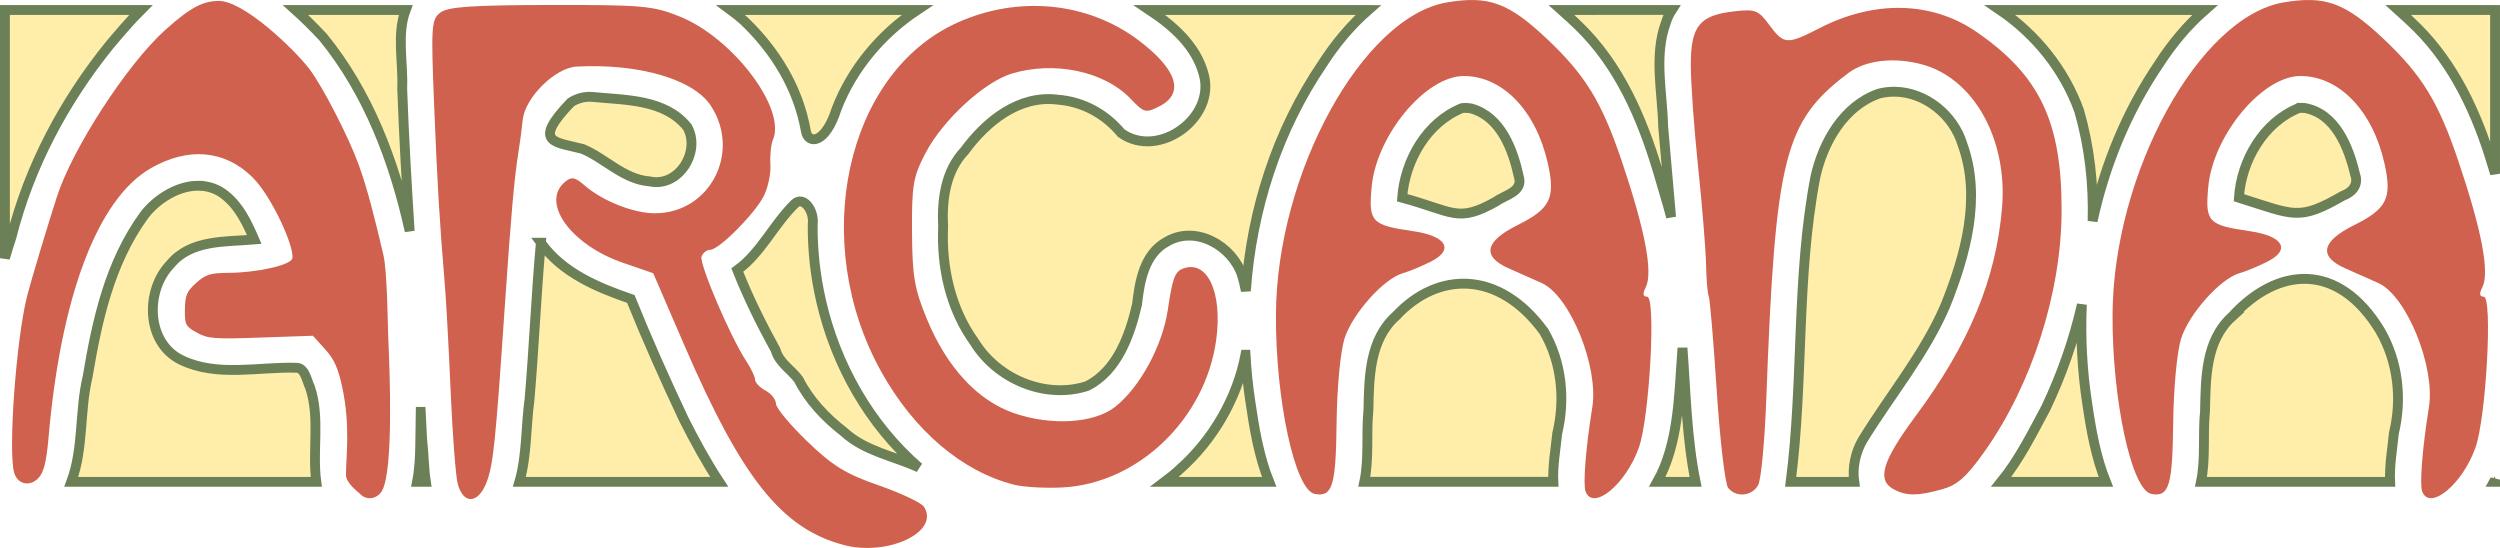
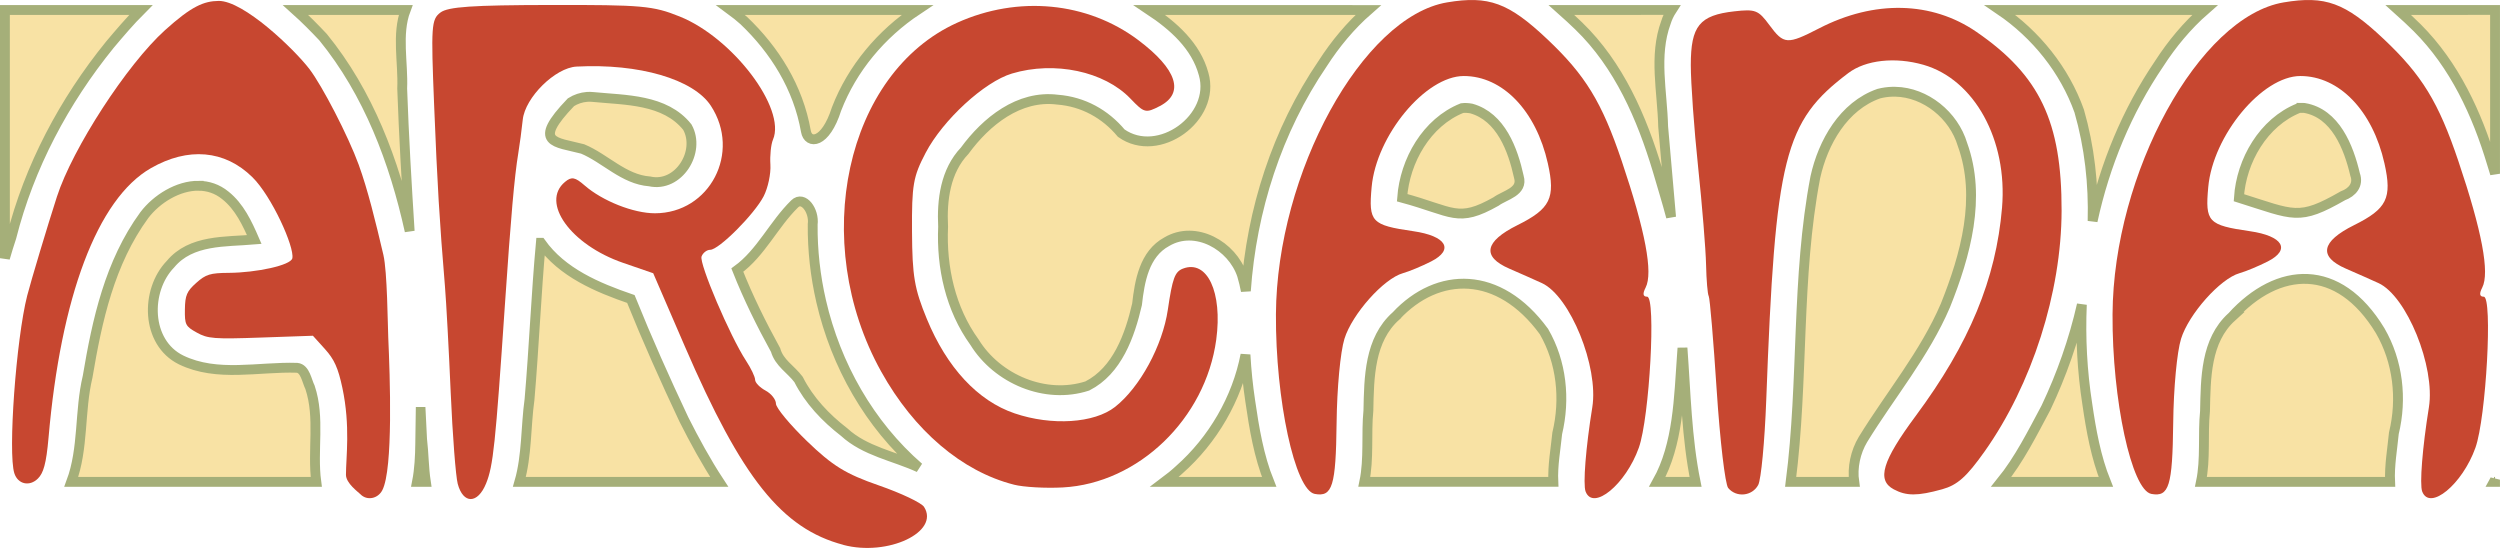
<svg xmlns="http://www.w3.org/2000/svg" width="51.512mm" height="11.289mm" viewBox="0 0 51.512 11.289" version="1.1" id="svg16381" xml:space="preserve">
  <defs id="defs16378" />
-   <g id="layer1" transform="translate(60.99898,28.75811)">
-     <g id="g203736" transform="matrix(0.4059397,0,0,0.4059397,-62.66653,-29.46336)">
-       <path id="path203715" style="font-variation-settings:normal;opacity:1;fill:#ffeeaa;fill-opacity:1;stroke:#6b8057;stroke-width:0.5;stroke-linecap:butt;stroke-linejoin:miter;stroke-miterlimit:4;stroke-dasharray:none;stroke-dashoffset:0;stroke-opacity:1;stop-color:#000000;stop-opacity:1" d="M 4.358,2.244 V 14.843 c 0.102,-0.354 0.21,-0.706 0.327,-1.056 0.906,-3.585 2.674,-6.913 4.999,-9.779 0.492,-0.584 1.013,-1.199 1.578,-1.764 z m 14.751,0 c 0.491,0.44 0.955,0.909 1.398,1.38 2.301,2.823 3.616,6.308 4.396,9.844 -0.153,-2.411 -0.295,-4.824 -0.38,-7.237 0.058,-1.302 -0.291,-2.749 0.176,-3.986 z m 25.336,9.84 c -1.064,1.041 -1.709,2.489 -2.912,3.362 0.552,1.395 1.219,2.741 1.943,4.058 0.184,0.657 0.776,0.974 1.165,1.494 0.537,1.062 1.375,1.945 2.316,2.672 1.06,0.974 2.524,1.212 3.791,1.795 -2.505,-2.173 -4.211,-5.194 -4.959,-8.436 -0.295,-1.279 -0.442,-2.591 -0.43,-3.9 0.093,-0.696 -0.474,-1.476 -0.914,-1.045 z m 2.126,-4.819 c 0.795,-2.057 2.269,-3.808 4.096,-5.021 h -9.469 c 0.231,0.17 0.455,0.35 0.669,0.542 1.554,1.482 2.757,3.38 3.148,5.617 0.116,0.661 0.983,0.662 1.556,-1.137 z m 15.879,-5.021 c 1.214,0.806 2.367,1.821 2.753,3.253 0.638,2.216 -2.29,4.343 -4.182,2.998 -0.811,-0.971 -1.931,-1.599 -3.236,-1.7 -1.955,-0.247 -3.624,1.108 -4.71,2.592 -0.982,1.031 -1.165,2.501 -1.096,3.863 -0.092,2.056 0.374,4.17 1.594,5.857 1.158,1.876 3.596,2.912 5.724,2.222 1.526,-0.775 2.162,-2.573 2.525,-4.144 0.133,-1.173 0.364,-2.563 1.514,-3.182 1.461,-0.859 3.322,0.208 3.817,1.706 0.079,0.264 0.142,0.531 0.193,0.799 0.289,-4.107 1.579,-8.139 3.905,-11.555 0.629,-0.978 1.407,-1.92 2.307,-2.707 z m 20.915,0 c 0.302,0.268 0.596,0.541 0.877,0.812 2.047,1.982 3.198,4.649 4.005,7.333 0.223,0.781 0.476,1.571 0.683,2.369 -0.13,-1.533 -0.266,-3.068 -0.403,-4.6 -0.039,-1.75 -0.483,-3.583 0.14,-5.278 0.072,-0.234 0.175,-0.444 0.3,-0.637 z m 22.257,0 c 1.829,1.242 3.282,3.052 4.023,5.129 0.524,1.823 0.732,3.705 0.68,5.585 0.618,-2.845 1.738,-5.575 3.384,-7.995 0.632,-0.982 1.414,-1.928 2.318,-2.719 z m 20.218,0 c 0.333,0.297 0.655,0.603 0.964,0.905 1.889,1.888 3.031,4.356 3.789,6.884 0.051,0.173 0.106,0.349 0.16,0.522 V 2.244 Z m -25.53,4.149 c -0.05,-0.001 -0.1,-7.76e-4 -0.149,5.16e-4 -0.228,0.006 -0.458,0.037 -0.686,0.096 -1.789,0.624 -2.832,2.47 -3.223,4.238 -0.978,5.102 -0.589,10.313 -1.252,15.467 h 3.225 c -0.106,-0.728 0.068,-1.523 0.442,-2.147 1.391,-2.265 3.13,-4.337 4.185,-6.801 1.022,-2.55 1.844,-5.484 0.868,-8.176 -0.445,-1.488 -1.871,-2.645 -3.409,-2.678 z m -66.257,0.257 c -0.048,-7.43e-4 -0.097,7.05e-4 -0.145,0.004 -0.289,0.021 -0.572,0.116 -0.818,0.271 -2.011,2.095 -0.802,2.004 0.591,2.372 1.147,0.477 2.085,1.548 3.4,1.647 1.472,0.328 2.612,-1.509 1.916,-2.754 -1.136,-1.425 -3.149,-1.368 -4.799,-1.531 -0.048,-0.005 -0.097,-0.008 -0.145,-0.009 z m 44.383,0.565 c -0.04,0.001 -0.079,0.005 -0.118,0.01 -1.795,0.72 -2.901,2.665 -3.039,4.547 2.608,0.706 2.806,1.297 4.763,0.195 0.454,-0.335 1.385,-0.494 1.161,-1.253 -0.301,-1.376 -0.912,-3.047 -2.412,-3.469 -0.078,-0.014 -0.157,-0.024 -0.236,-0.028 -0.04,-0.002 -0.079,-0.003 -0.119,-0.002 z m 42.493,0 c -0.046,-8.54e-4 -0.093,-2.97e-4 -0.139,0.008 -1.792,0.718 -2.916,2.663 -3.039,4.549 2.827,0.888 3.022,1.193 5.279,-0.098 0.473,-0.175 0.81,-0.56 0.618,-1.083 -0.324,-1.381 -0.997,-3.11 -2.58,-3.376 -0.046,0.002 -0.093,-1.79e-4 -0.139,-10e-4 z M 14.192,11.164 c -1.047,-0.01 -2.131,0.667 -2.759,1.492 -1.761,2.412 -2.396,5.343 -2.877,8.201 -0.422,1.756 -0.196,3.633 -0.83,5.337 H 20.162 c -0.213,-1.588 0.202,-3.238 -0.317,-4.795 -0.164,-0.325 -0.246,-0.953 -0.657,-0.994 -1.953,-0.065 -4.053,0.49 -5.889,-0.4 -1.792,-0.884 -1.824,-3.529 -0.539,-4.859 1.044,-1.258 2.79,-1.126 4.254,-1.252 -0.354,-0.818 -0.752,-1.672 -1.465,-2.239 -0.414,-0.339 -0.881,-0.486 -1.357,-0.49 z m 17.369,2.895 c -0.235,2.58 -0.348,5.32 -0.576,7.959 -0.19,1.363 -0.128,2.843 -0.513,4.176 h 10.142 c -0.668,-1.017 -1.253,-2.095 -1.795,-3.168 -0.949,-2.013 -1.861,-4.054 -2.691,-6.113 -1.69,-0.582 -3.49,-1.333 -4.568,-2.854 z m 43.414,3.708 c -1.362,1.206 -1.375,3.13 -1.409,4.806 -0.117,1.184 0.038,2.45 -0.207,3.62 h 9.593 c -0.04,-0.819 0.122,-1.686 0.199,-2.463 0.415,-1.731 0.226,-3.614 -0.676,-5.167 -2.284,-3.129 -5.386,-3.056 -7.5,-0.797 z m 42.417,0.05 c -1.338,1.212 -1.323,3.123 -1.361,4.786 -0.119,1.175 0.038,2.429 -0.205,3.591 h 9.599 c -0.04,-0.82 0.116,-1.683 0.192,-2.469 0.425,-1.747 0.211,-3.641 -0.696,-5.204 -2.109,-3.48 -5.18,-3.287 -7.53,-0.704 z m -7.612,-0.621 c -0.41,1.808 -1.032,3.571 -1.82,5.231 -0.684,1.279 -1.355,2.631 -2.276,3.767 h 5.313 c -0.505,-1.256 -0.748,-2.625 -0.942,-3.955 -0.259,-1.663 -0.348,-3.357 -0.275,-5.043 z m -20.272,2.199 c -0.006,0.118 -0.015,0.237 -0.025,0.354 -0.156,2.148 -0.185,4.534 -1.254,6.445 h 1.943 c -0.452,-2.229 -0.495,-4.524 -0.664,-6.799 z m -22.181,0.346 c -0.427,2.234 -1.664,4.339 -3.359,5.835 -0.238,0.222 -0.49,0.424 -0.749,0.618 h 5.309 C 68.007,24.894 67.769,23.472 67.57,22.096 67.452,21.316 67.373,20.529 67.328,19.741 Z M 25.464,22.644 c -0.005,0.538 -0.013,1.076 -0.025,1.614 -0.008,0.612 -0.036,1.291 -0.163,1.936 h 0.448 c -0.109,-0.716 -0.106,-1.47 -0.19,-2.161 -0.021,-0.463 -0.045,-0.926 -0.069,-1.389 z m 105.289,3.441 c -0.019,0.036 -0.036,0.073 -0.056,0.109 h 0.056 z" />
-       <path style="fill:#d0614e;fill-opacity:1;stroke-width:0.265" d="m 55.574,26.338 c -2.641,-0.671 -5.07,-2.74 -6.739,-5.74 -3.667,-6.594 -1.805,-15.148 3.855,-17.706 3.093,-1.398 6.608,-1.061 9.194,0.88 1.966,1.476 2.364,2.692 1.096,3.348 -0.721,0.373 -0.79,0.356 -1.493,-0.378 -1.328,-1.386 -3.853,-1.92 -6.015,-1.272 -1.399,0.419 -3.504,2.353 -4.379,4.023 -0.635,1.212 -0.707,1.625 -0.693,3.997 0.013,2.268 0.121,2.901 0.753,4.437 1.017,2.469 2.586,4.158 4.455,4.792 1.888,0.641 4.043,0.502 5.099,-0.328 1.26,-0.991 2.41,-3.11 2.678,-4.932 0.234,-1.597 0.356,-1.929 0.766,-2.087 1.234,-0.473 2.017,1.198 1.691,3.607 -0.545,4.013 -3.952,7.294 -7.79,7.5 -0.875,0.047 -1.989,-0.016 -2.477,-0.14 z" id="path203717" />
-       <path style="fill:#d0614e;fill-opacity:1;stroke-width:0.265" d="m 91.829,26.51 c -0.156,-0.187 -0.418,-2.418 -0.584,-4.956 -0.166,-2.538 -0.348,-4.691 -0.405,-4.784 -0.057,-0.093 -0.118,-0.809 -0.135,-1.593 -0.017,-0.783 -0.198,-3.013 -0.403,-4.955 -0.205,-1.942 -0.372,-4.275 -0.372,-5.185 0,-1.982 0.44,-2.525 2.207,-2.724 1.073,-0.121 1.222,-0.063 1.78,0.693 0.736,0.996 0.902,1.006 2.536,0.165 2.796,-1.44 5.709,-1.373 7.974,0.183 3.215,2.21 4.333,4.558 4.324,9.078 -0.009,4.151 -1.505,8.829 -3.91,12.223 -0.911,1.285 -1.379,1.702 -2.151,1.917 -1.248,0.347 -1.816,0.347 -2.459,0.003 -0.876,-0.469 -0.586,-1.432 1.121,-3.734 2.716,-3.663 4.072,-6.936 4.376,-10.563 0.288,-3.439 -1.403,-6.512 -3.992,-7.252 -1.436,-0.411 -2.928,-0.246 -3.81,0.419 -3.263,2.461 -3.706,4.228 -4.167,16.608 -0.078,2.092 -0.261,4.026 -0.407,4.299 -0.306,0.572 -1.11,0.654 -1.523,0.156 z" id="path203719" />
-       <path style="fill:#d0614e;fill-opacity:1;stroke-width:0.265" d="m 46.919,29.394 c -3.122,-0.826 -5.152,-3.366 -8.054,-10.084 l -1.601,-3.704 -1.535,-0.529 c -2.656,-0.916 -4.196,-3.066 -2.942,-4.107 0.333,-0.277 0.508,-0.245 0.992,0.177 0.905,0.79 2.486,1.417 3.573,1.416 2.785,-0.003 4.389,-3.089 2.837,-5.458 -0.884,-1.349 -3.65,-2.155 -6.818,-1.988 -1.081,0.057 -2.61,1.567 -2.729,2.696 -0.053,0.503 -0.156,1.272 -0.228,1.709 -0.195,1.178 -0.377,3.246 -0.677,7.673 -0.482,7.126 -0.594,8.19 -0.956,9.082 -0.425,1.048 -1.162,1.057 -1.44,0.018 -0.101,-0.379 -0.261,-2.463 -0.356,-4.63 -0.094,-2.167 -0.226,-4.595 -0.292,-5.396 -0.281,-3.378 -0.385,-5.125 -0.55,-9.208 -0.162,-4.018 -0.14,-4.339 0.321,-4.688 0.386,-0.292 1.613,-0.376 5.582,-0.383 4.672,-0.008 5.208,0.04 6.566,0.587 2.691,1.083 5.408,4.669 4.732,6.245 -0.103,0.239 -0.162,0.812 -0.132,1.273 0.03,0.461 -0.124,1.183 -0.343,1.606 -0.473,0.914 -2.272,2.716 -2.712,2.716 -0.171,0 -0.368,0.151 -0.439,0.337 -0.134,0.35 1.447,4.058 2.255,5.29 0.255,0.388 0.463,0.824 0.463,0.97 0,0.146 0.238,0.392 0.529,0.548 0.291,0.156 0.529,0.455 0.529,0.666 0,0.21 0.712,1.069 1.583,1.909 1.293,1.247 1.959,1.657 3.638,2.239 1.13,0.392 2.163,0.882 2.295,1.089 0.816,1.274 -1.84,2.528 -4.093,1.932 z" id="path203721" />
-       <path style="fill:#d0614e;fill-opacity:1;stroke-width:0.265" d="m 84.59,26.686 c -0.139,-0.361 0.011,-2.239 0.34,-4.275 0.332,-2.055 -1.126,-5.648 -2.56,-6.305 -0.353,-0.162 -1.096,-0.491 -1.651,-0.732 -1.405,-0.609 -1.262,-1.376 0.411,-2.208 1.672,-0.832 1.938,-1.372 1.544,-3.134 -0.598,-2.673 -2.294,-4.436 -4.267,-4.436 -1.939,0 -4.439,3.012 -4.677,5.636 -0.161,1.773 -0.011,1.932 2.111,2.24 1.683,0.244 2.091,0.934 0.909,1.536 -0.463,0.236 -1.108,0.504 -1.433,0.596 -0.977,0.276 -2.578,2.073 -2.968,3.331 -0.207,0.669 -0.378,2.499 -0.398,4.277 -0.037,3.199 -0.211,3.764 -1.108,3.596 -1.004,-0.188 -1.996,-4.776 -1.971,-9.118 0.041,-7.174 4.398,-15.113 8.69,-15.832 2.108,-0.354 3.119,0.016 5.067,1.854 1.952,1.841 2.786,3.205 3.798,6.206 1.197,3.551 1.596,5.666 1.21,6.416 -0.161,0.314 -0.137,0.463 0.076,0.463 0.46,0 0.123,6.14 -0.421,7.665 -0.664,1.863 -2.318,3.225 -2.702,2.224 z" id="path203723" />
-       <path style="fill:#d0614e;fill-opacity:1;stroke-width:0.265" d="m 127.055,26.686 c -0.139,-0.361 0.011,-2.239 0.34,-4.275 0.332,-2.055 -1.126,-5.648 -2.56,-6.305 -0.353,-0.162 -1.096,-0.491 -1.651,-0.732 -1.405,-0.609 -1.262,-1.376 0.411,-2.208 1.673,-0.832 1.938,-1.372 1.544,-3.134 -0.598,-2.673 -2.294,-4.436 -4.267,-4.436 -1.939,0 -4.439,3.012 -4.677,5.636 -0.161,1.773 -0.011,1.932 2.111,2.24 1.683,0.244 2.091,0.934 0.909,1.536 -0.463,0.236 -1.108,0.504 -1.433,0.596 -0.977,0.276 -2.578,2.073 -2.968,3.331 -0.207,0.669 -0.378,2.499 -0.398,4.277 -0.037,3.199 -0.211,3.764 -1.108,3.596 -1.004,-0.188 -1.996,-4.776 -1.971,-9.118 0.041,-7.174 4.398,-15.113 8.69,-15.832 2.108,-0.354 3.119,0.016 5.067,1.854 1.952,1.841 2.786,3.205 3.798,6.206 1.197,3.551 1.596,5.666 1.21,6.416 -0.161,0.314 -0.137,0.463 0.076,0.463 0.46,0 0.123,6.14 -0.421,7.665 -0.664,1.863 -2.318,3.225 -2.702,2.224 z" id="path203725" />
-       <path d="m 22.408,26.829 c -0.116,-0.116 -0.74,-0.563 -0.74,-0.992 0,-0.875 0.231,-2.469 -0.181,-4.409 -0.215,-1.012 -0.41,-1.448 -0.886,-1.974 l -0.61,-0.675 -2.606,0.091 c -2.42,0.085 -2.73,0.059 -3.288,-0.251 -0.574,-0.319 -0.615,-0.401 -0.604,-1.181 0.011,-0.712 0.097,-0.914 0.575,-1.341 0.488,-0.436 0.708,-0.504 1.66,-0.51 1.384,-0.01 3.148,-0.381 3.219,-0.743 0.113,-0.572 -1.049,-3.152 -2.033,-4.118 -1.403,-1.378 -3.26,-1.533 -5.144,-0.455 -2.732,1.563 -4.579,6.565 -5.197,13.667 -0.119,1.364 -0.266,1.814 -0.539,2.088 -0.425,0.425 -1.021,0.292 -1.199,-0.269 -0.328,-1.034 0.09,-6.802 0.654,-9.016 0.183,-0.717 1.043,-3.582 1.508,-5.019 0.793,-2.455 3.557,-6.713 5.489,-8.456 1.345,-1.214 1.968,-1.472 2.717,-1.482 1.266,-0.017 3.827,2.436 4.61,3.457 0.643,0.839 1.971,3.398 2.501,4.855 0.462,1.27 0.857,2.887 1.254,4.578 0.199,0.846 0.219,3.572 0.247,4.189 0.087,1.956 0.256,6.682 -0.301,7.756 -0.225,0.434 -0.773,0.543 -1.104,0.213 z" style="opacity:1;fill:#d0614e;fill-opacity:1;stroke-width:0.176" id="path203727" />
+   <g id="layer1" transform="translate(62.12478,46.44839)">
+     <g id="g221878" transform="matrix(0.4059397,0,0,0.4059397,-51.29812,-17.17487)">
+       <path id="rect160072-3" style="font-variation-settings:normal;fill:#f8e2a4;fill-opacity:1;stroke:#a5af79;stroke-width:0.5;stroke-linecap:butt;stroke-linejoin:miter;stroke-miterlimit:4;stroke-dasharray:none;stroke-dashoffset:0;stroke-opacity:1;stop-color:#000000" d="m -26.421,-71.606 v 12.599 c 0.102,-0.354 0.21,-0.706 0.327,-1.056 0.906,-3.585 2.674,-6.913 4.999,-9.779 0.492,-0.584 1.013,-1.199 1.578,-1.764 z m 14.751,0 c 0.491,0.44 0.955,0.909 1.398,1.38 2.301,2.823 3.616,6.308 4.396,9.844 -0.153,-2.411 -0.295,-4.824 -0.38,-7.237 0.058,-1.302 -0.291,-2.749 0.176,-3.986 z m 25.336,9.84 c -1.064,1.041 -1.709,2.489 -2.912,3.362 0.552,1.395 1.219,2.741 1.943,4.058 0.184,0.657 0.776,0.974 1.165,1.494 0.537,1.062 1.375,1.945 2.316,2.672 1.06,0.974 2.524,1.212 3.791,1.795 -2.505,-2.173 -4.211,-5.194 -4.959,-8.436 -0.295,-1.279 -0.442,-2.591 -0.43,-3.9 0.093,-0.696 -0.474,-1.476 -0.914,-1.045 z m 2.126,-4.819 c 0.795,-2.057 2.269,-3.808 4.096,-5.021 h -9.469 c 0.231,0.17 0.455,0.35 0.669,0.542 1.554,1.482 2.757,3.38 3.148,5.617 0.116,0.661 0.983,0.662 1.556,-1.137 z m 15.879,-5.021 c 1.214,0.806 2.367,1.821 2.753,3.253 0.638,2.216 -2.29,4.343 -4.182,2.998 -0.811,-0.971 -1.931,-1.599 -3.236,-1.7 -1.955,-0.247 -3.624,1.108 -4.71,2.592 -0.982,1.031 -1.165,2.501 -1.096,3.863 -0.092,2.056 0.374,4.17 1.594,5.857 1.158,1.876 3.596,2.912 5.724,2.222 1.526,-0.775 2.162,-2.573 2.525,-4.144 0.133,-1.173 0.364,-2.563 1.514,-3.182 1.461,-0.859 3.322,0.208 3.817,1.706 0.079,0.264 0.142,0.531 0.193,0.799 0.289,-4.107 1.579,-8.139 3.905,-11.555 0.629,-0.978 1.407,-1.92 2.307,-2.707 z m 20.915,0 c 0.302,0.268 0.596,0.541 0.877,0.812 2.047,1.982 3.198,4.649 4.005,7.333 0.223,0.781 0.476,1.571 0.683,2.369 -0.13,-1.533 -0.266,-3.068 -0.403,-4.6 -0.039,-1.75 -0.483,-3.583 0.14,-5.278 0.072,-0.234 0.175,-0.444 0.3,-0.637 z m 22.257,0 c 1.829,1.242 3.282,3.052 4.023,5.129 0.524,1.823 0.732,3.705 0.68,5.585 0.618,-2.845 1.738,-5.575 3.384,-7.995 0.632,-0.982 1.414,-1.928 2.318,-2.719 z m 20.218,0 c 0.333,0.297 0.655,0.603 0.964,0.905 1.889,1.888 3.031,4.356 3.789,6.884 0.051,0.173 0.106,0.349 0.16,0.522 v -8.312 z m -25.53,4.149 c -0.05,-0.001 -0.1,-7.76e-4 -0.149,5.16e-4 -0.228,0.006 -0.458,0.037 -0.686,0.096 -1.789,0.624 -2.832,2.47 -3.223,4.238 -0.978,5.102 -0.589,10.313 -1.252,15.467 h 3.225 c -0.106,-0.728 0.068,-1.523 0.442,-2.147 1.391,-2.265 3.13,-4.337 4.185,-6.801 1.022,-2.55 1.844,-5.484 0.868,-8.176 -0.445,-1.488 -1.871,-2.645 -3.409,-2.678 z m -66.257,0.257 c -0.048,-7.43e-4 -0.097,7.05e-4 -0.145,0.004 -0.289,0.021 -0.572,0.116 -0.818,0.271 -2.011,2.095 -0.802,2.004 0.591,2.372 1.147,0.477 2.085,1.548 3.4,1.647 1.472,0.328 2.612,-1.509 1.916,-2.754 -1.136,-1.425 -3.149,-1.368 -4.799,-1.531 -0.048,-0.005 -0.097,-0.008 -0.145,-0.009 z m 44.383,0.565 c -0.04,0.001 -0.079,0.005 -0.118,0.01 -1.795,0.72 -2.901,2.665 -3.039,4.547 2.608,0.706 2.806,1.297 4.763,0.195 0.454,-0.335 1.385,-0.494 1.161,-1.253 -0.301,-1.376 -0.912,-3.047 -2.412,-3.469 -0.078,-0.014 -0.157,-0.024 -0.236,-0.028 -0.04,-0.002 -0.079,-0.003 -0.119,-0.002 z m 42.493,0 c -0.046,-8.54e-4 -0.093,-2.97e-4 -0.139,0.008 -1.792,0.718 -2.916,2.663 -3.039,4.549 2.827,0.888 3.022,1.193 5.279,-0.098 0.473,-0.175 0.81,-0.56 0.618,-1.083 -0.324,-1.381 -0.997,-3.11 -2.58,-3.376 -0.046,0.002 -0.093,-1.79e-4 -0.139,-0.001 z m -106.737,3.95 c -1.047,-0.01 -2.131,0.667 -2.759,1.492 -1.761,2.412 -2.396,5.343 -2.877,8.201 -0.422,1.756 -0.196,3.633 -0.83,5.337 h 12.436 c -0.213,-1.588 0.202,-3.238 -0.317,-4.795 -0.164,-0.325 -0.246,-0.953 -0.657,-0.994 -1.953,-0.065 -4.053,0.49 -5.889,-0.4 -1.792,-0.884 -1.824,-3.529 -0.539,-4.859 1.044,-1.258 2.79,-1.126 4.254,-1.252 -0.354,-0.818 -0.752,-1.672 -1.465,-2.239 -0.414,-0.339 -0.881,-0.486 -1.357,-0.49 z m 17.369,2.895 c -0.235,2.58 -0.348,5.32 -0.576,7.959 -0.19,1.363 -0.128,2.843 -0.513,4.176 H 9.837 c -0.668,-1.017 -1.253,-2.095 -1.795,-3.168 -0.949,-2.013 -1.861,-4.054 -2.691,-6.113 -1.69,-0.582 -3.49,-1.333 -4.568,-2.854 z m 43.414,3.708 c -1.362,1.206 -1.375,3.13 -1.409,4.806 -0.117,1.184 0.038,2.45 -0.207,3.62 h 9.593 c -0.04,-0.819 0.122,-1.686 0.199,-2.463 0.415,-1.731 0.226,-3.614 -0.676,-5.167 -2.284,-3.129 -5.386,-3.056 -7.5,-0.797 z m 42.417,0.05 c -1.338,1.212 -1.323,3.123 -1.361,4.786 -0.119,1.175 0.038,2.429 -0.205,3.591 h 9.599 c -0.04,-0.82 0.116,-1.683 0.192,-2.469 0.425,-1.747 0.211,-3.641 -0.696,-5.204 -2.109,-3.48 -5.18,-3.287 -7.53,-0.704 z m -7.612,-0.621 c -0.41,1.808 -1.032,3.571 -1.82,5.231 -0.684,1.279 -1.355,2.631 -2.276,3.767 h 5.313 c -0.505,-1.256 -0.748,-2.625 -0.942,-3.955 -0.259,-1.663 -0.348,-3.357 -0.275,-5.043 z m -20.272,2.199 c -0.006,0.118 -0.015,0.237 -0.025,0.354 -0.156,2.148 -0.185,4.534 -1.254,6.445 h 1.943 c -0.452,-2.229 -0.495,-4.524 -0.664,-6.799 z m -22.181,0.346 c -0.427,2.234 -1.664,4.339 -3.359,5.835 -0.238,0.222 -0.49,0.424 -0.749,0.618 h 5.309 c -0.522,-1.299 -0.76,-2.721 -0.959,-4.098 -0.118,-0.78 -0.197,-1.566 -0.242,-2.355 z m -41.864,2.903 c -0.005,0.538 -0.013,1.076 -0.025,1.614 -0.008,0.612 -0.036,1.291 -0.163,1.936 h 0.448 c -0.109,-0.716 -0.106,-1.47 -0.19,-2.161 -0.021,-0.463 -0.045,-0.926 -0.069,-1.389 z m 105.289,3.441 c -0.019,0.036 -0.036,0.073 -0.056,0.109 h 0.056 z" />
+       <g id="g204234" style="fill:#c74730;fill-opacity:1" transform="translate(-30.77849,-73.85032)">
+         <path style="fill:#c74730;fill-opacity:1;stroke-width:0.265" d="m 55.574,26.338 c -2.641,-0.671 -5.07,-2.74 -6.739,-5.74 -3.667,-6.594 -1.805,-15.148 3.855,-17.706 3.093,-1.398 6.608,-1.061 9.194,0.88 1.966,1.476 2.364,2.692 1.096,3.348 -0.721,0.373 -0.79,0.356 -1.493,-0.378 -1.328,-1.386 -3.853,-1.92 -6.015,-1.272 -1.399,0.419 -3.504,2.353 -4.379,4.023 -0.635,1.212 -0.707,1.625 -0.693,3.997 0.013,2.268 0.121,2.901 0.753,4.437 1.017,2.469 2.586,4.158 4.455,4.792 1.888,0.641 4.043,0.502 5.099,-0.328 1.26,-0.991 2.41,-3.11 2.678,-4.932 0.234,-1.597 0.356,-1.929 0.766,-2.087 1.234,-0.473 2.017,1.198 1.691,3.607 -0.545,4.013 -3.952,7.294 -7.79,7.5 -0.875,0.047 -1.989,-0.016 -2.477,-0.14 z" id="path21653-1" />
+         <path style="fill:#c74730;fill-opacity:1;stroke-width:0.265" d="m 91.829,26.51 c -0.156,-0.187 -0.418,-2.418 -0.584,-4.956 -0.166,-2.538 -0.348,-4.691 -0.405,-4.784 -0.057,-0.093 -0.118,-0.809 -0.135,-1.593 -0.017,-0.783 -0.198,-3.013 -0.403,-4.955 -0.205,-1.942 -0.372,-4.275 -0.372,-5.185 0,-1.982 0.44,-2.525 2.207,-2.724 1.073,-0.121 1.222,-0.063 1.78,0.693 0.736,0.996 0.902,1.006 2.536,0.165 2.796,-1.44 5.709,-1.373 7.974,0.183 3.215,2.21 4.333,4.558 4.324,9.078 -0.009,4.151 -1.505,8.829 -3.91,12.223 -0.911,1.285 -1.379,1.702 -2.151,1.917 -1.248,0.347 -1.816,0.347 -2.459,0.003 -0.876,-0.469 -0.586,-1.432 1.121,-3.734 2.716,-3.663 4.072,-6.936 4.376,-10.563 0.288,-3.439 -1.403,-6.512 -3.992,-7.252 -1.436,-0.411 -2.928,-0.246 -3.81,0.419 -3.263,2.461 -3.706,4.228 -4.167,16.608 -0.078,2.092 -0.261,4.026 -0.407,4.299 -0.306,0.572 -1.11,0.654 -1.523,0.156 z" id="path21647-8" />
+         <path style="fill:#c74730;fill-opacity:1;stroke-width:0.265" d="m 46.919,29.394 c -3.122,-0.826 -5.152,-3.366 -8.054,-10.084 l -1.601,-3.704 -1.535,-0.529 c -2.656,-0.916 -4.196,-3.066 -2.942,-4.107 0.333,-0.277 0.508,-0.245 0.992,0.177 0.905,0.79 2.486,1.417 3.573,1.416 2.785,-0.003 4.389,-3.089 2.837,-5.458 -0.884,-1.349 -3.65,-2.155 -6.818,-1.988 -1.081,0.057 -2.61,1.567 -2.729,2.696 -0.053,0.503 -0.156,1.272 -0.228,1.709 -0.195,1.178 -0.377,3.246 -0.677,7.673 -0.482,7.126 -0.594,8.19 -0.956,9.082 -0.425,1.048 -1.162,1.057 -1.44,0.018 -0.101,-0.379 -0.261,-2.463 -0.356,-4.63 -0.094,-2.167 -0.226,-4.595 -0.292,-5.396 -0.281,-3.378 -0.385,-5.125 -0.55,-9.208 -0.162,-4.018 -0.14,-4.339 0.321,-4.688 0.386,-0.292 1.613,-0.376 5.582,-0.383 4.672,-0.008 5.208,0.04 6.566,0.587 2.691,1.083 5.408,4.669 4.732,6.245 -0.103,0.239 -0.162,0.812 -0.132,1.273 0.03,0.461 -0.124,1.183 -0.343,1.606 -0.473,0.914 -2.272,2.716 -2.712,2.716 -0.171,0 -0.368,0.151 -0.439,0.337 -0.134,0.35 1.447,4.058 2.255,5.29 0.255,0.388 0.463,0.824 0.463,0.97 0,0.146 0.238,0.392 0.529,0.548 0.291,0.156 0.529,0.455 0.529,0.666 0,0.21 0.712,1.069 1.583,1.909 1.293,1.247 1.959,1.657 3.638,2.239 1.13,0.392 2.163,0.882 2.295,1.089 0.816,1.274 -1.84,2.528 -4.093,1.932 z" id="path21628-7" />
+         <path style="fill:#c74730;fill-opacity:1;stroke-width:0.265" d="m 84.59,26.686 c -0.139,-0.361 0.011,-2.239 0.34,-4.275 0.332,-2.055 -1.126,-5.648 -2.56,-6.305 -0.353,-0.162 -1.096,-0.491 -1.651,-0.732 -1.405,-0.609 -1.262,-1.376 0.411,-2.208 1.672,-0.832 1.938,-1.372 1.544,-3.134 -0.598,-2.673 -2.294,-4.436 -4.267,-4.436 -1.939,0 -4.439,3.012 -4.677,5.636 -0.161,1.773 -0.011,1.932 2.111,2.24 1.683,0.244 2.091,0.934 0.909,1.536 -0.463,0.236 -1.108,0.504 -1.433,0.596 -0.977,0.276 -2.578,2.073 -2.968,3.331 -0.207,0.669 -0.378,2.499 -0.398,4.277 -0.037,3.199 -0.211,3.764 -1.108,3.596 -1.004,-0.188 -1.996,-4.776 -1.971,-9.118 0.041,-7.174 4.398,-15.113 8.69,-15.832 2.108,-0.354 3.119,0.016 5.067,1.854 1.952,1.841 2.786,3.205 3.798,6.206 1.197,3.551 1.596,5.666 1.21,6.416 -0.161,0.314 -0.137,0.463 0.076,0.463 0.46,0 0.123,6.14 -0.421,7.665 -0.664,1.863 -2.318,3.225 -2.702,2.224 z" id="path21655-3" />
+         <path style="fill:#c74730;fill-opacity:1;stroke-width:0.265" d="m 127.055,26.686 c -0.139,-0.361 0.011,-2.239 0.34,-4.275 0.332,-2.055 -1.126,-5.648 -2.56,-6.305 -0.353,-0.162 -1.096,-0.491 -1.651,-0.732 -1.405,-0.609 -1.262,-1.376 0.411,-2.208 1.673,-0.832 1.938,-1.372 1.544,-3.134 -0.598,-2.673 -2.294,-4.436 -4.267,-4.436 -1.939,0 -4.439,3.012 -4.677,5.636 -0.161,1.773 -0.011,1.932 2.111,2.24 1.683,0.244 2.091,0.934 0.909,1.536 -0.463,0.236 -1.108,0.504 -1.433,0.596 -0.977,0.276 -2.578,2.073 -2.968,3.331 -0.207,0.669 -0.378,2.499 -0.398,4.277 -0.037,3.199 -0.211,3.764 -1.108,3.596 -1.004,-0.188 -1.996,-4.776 -1.971,-9.118 0.041,-7.174 4.398,-15.113 8.69,-15.832 2.108,-0.354 3.119,0.016 5.067,1.854 1.952,1.841 2.786,3.205 3.798,6.206 1.197,3.551 1.596,5.666 1.21,6.416 -0.161,0.314 -0.137,0.463 0.076,0.463 0.46,0 0.123,6.14 -0.421,7.665 -0.664,1.863 -2.318,3.225 -2.702,2.224 z" id="path21657-01" />
+         <path d="m 22.408,26.829 c -0.116,-0.116 -0.74,-0.563 -0.74,-0.992 0,-0.875 0.231,-2.469 -0.181,-4.409 -0.215,-1.012 -0.41,-1.448 -0.886,-1.974 l -0.61,-0.675 -2.606,0.091 c -2.42,0.085 -2.73,0.059 -3.288,-0.251 -0.574,-0.319 -0.615,-0.401 -0.604,-1.181 0.011,-0.712 0.097,-0.914 0.575,-1.341 0.488,-0.436 0.708,-0.504 1.66,-0.51 1.384,-0.01 3.148,-0.381 3.219,-0.743 0.113,-0.572 -1.049,-3.152 -2.033,-4.118 -1.403,-1.378 -3.26,-1.533 -5.144,-0.455 -2.732,1.563 -4.579,6.565 -5.197,13.667 -0.119,1.364 -0.266,1.814 -0.539,2.088 -0.425,0.425 -1.021,0.292 -1.199,-0.269 -0.328,-1.034 0.09,-6.802 0.654,-9.016 0.183,-0.717 1.043,-3.582 1.508,-5.019 0.793,-2.455 3.557,-6.713 5.489,-8.456 1.345,-1.214 1.968,-1.472 2.717,-1.482 1.266,-0.017 3.827,2.436 4.61,3.457 0.643,0.839 1.971,3.398 2.501,4.855 0.462,1.27 0.857,2.887 1.254,4.578 0.199,0.846 0.219,3.572 0.247,4.189 0.087,1.956 0.256,6.682 -0.301,7.756 -0.225,0.434 -0.773,0.543 -1.104,0.213 z" style="opacity:1;fill:#c74730;fill-opacity:1;stroke-width:0.176" id="path35205-3" />
+       </g>
    </g>
  </g>
</svg>
